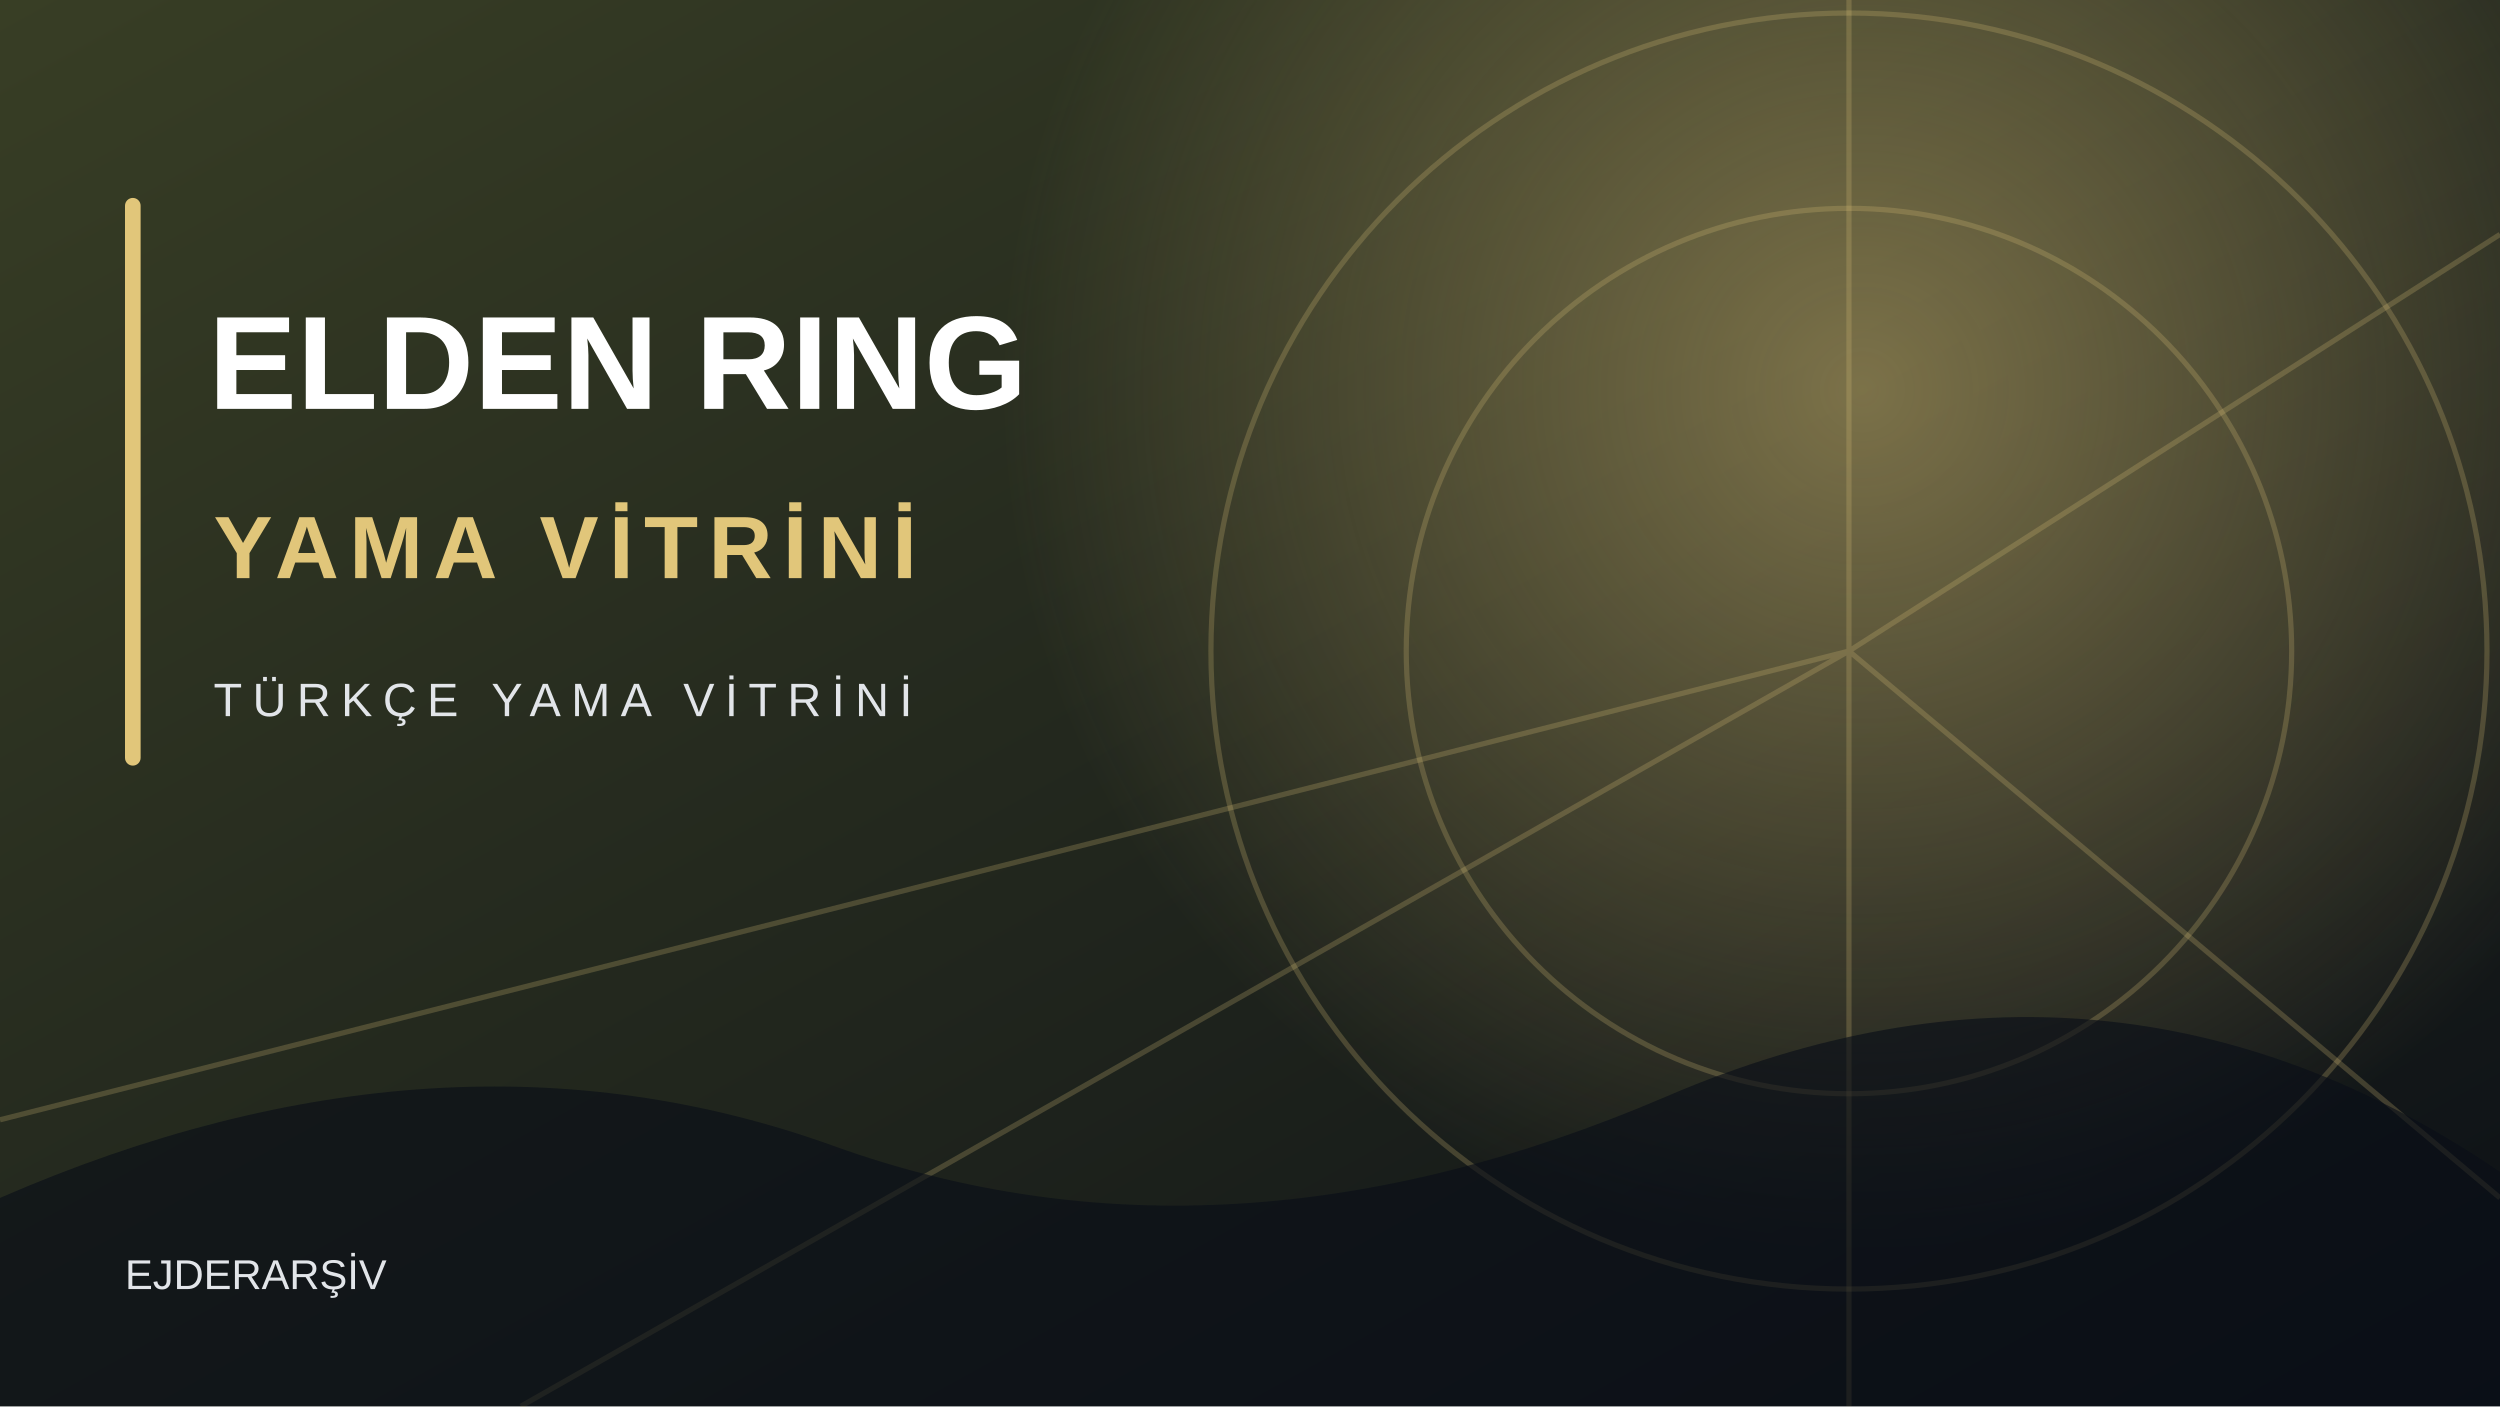
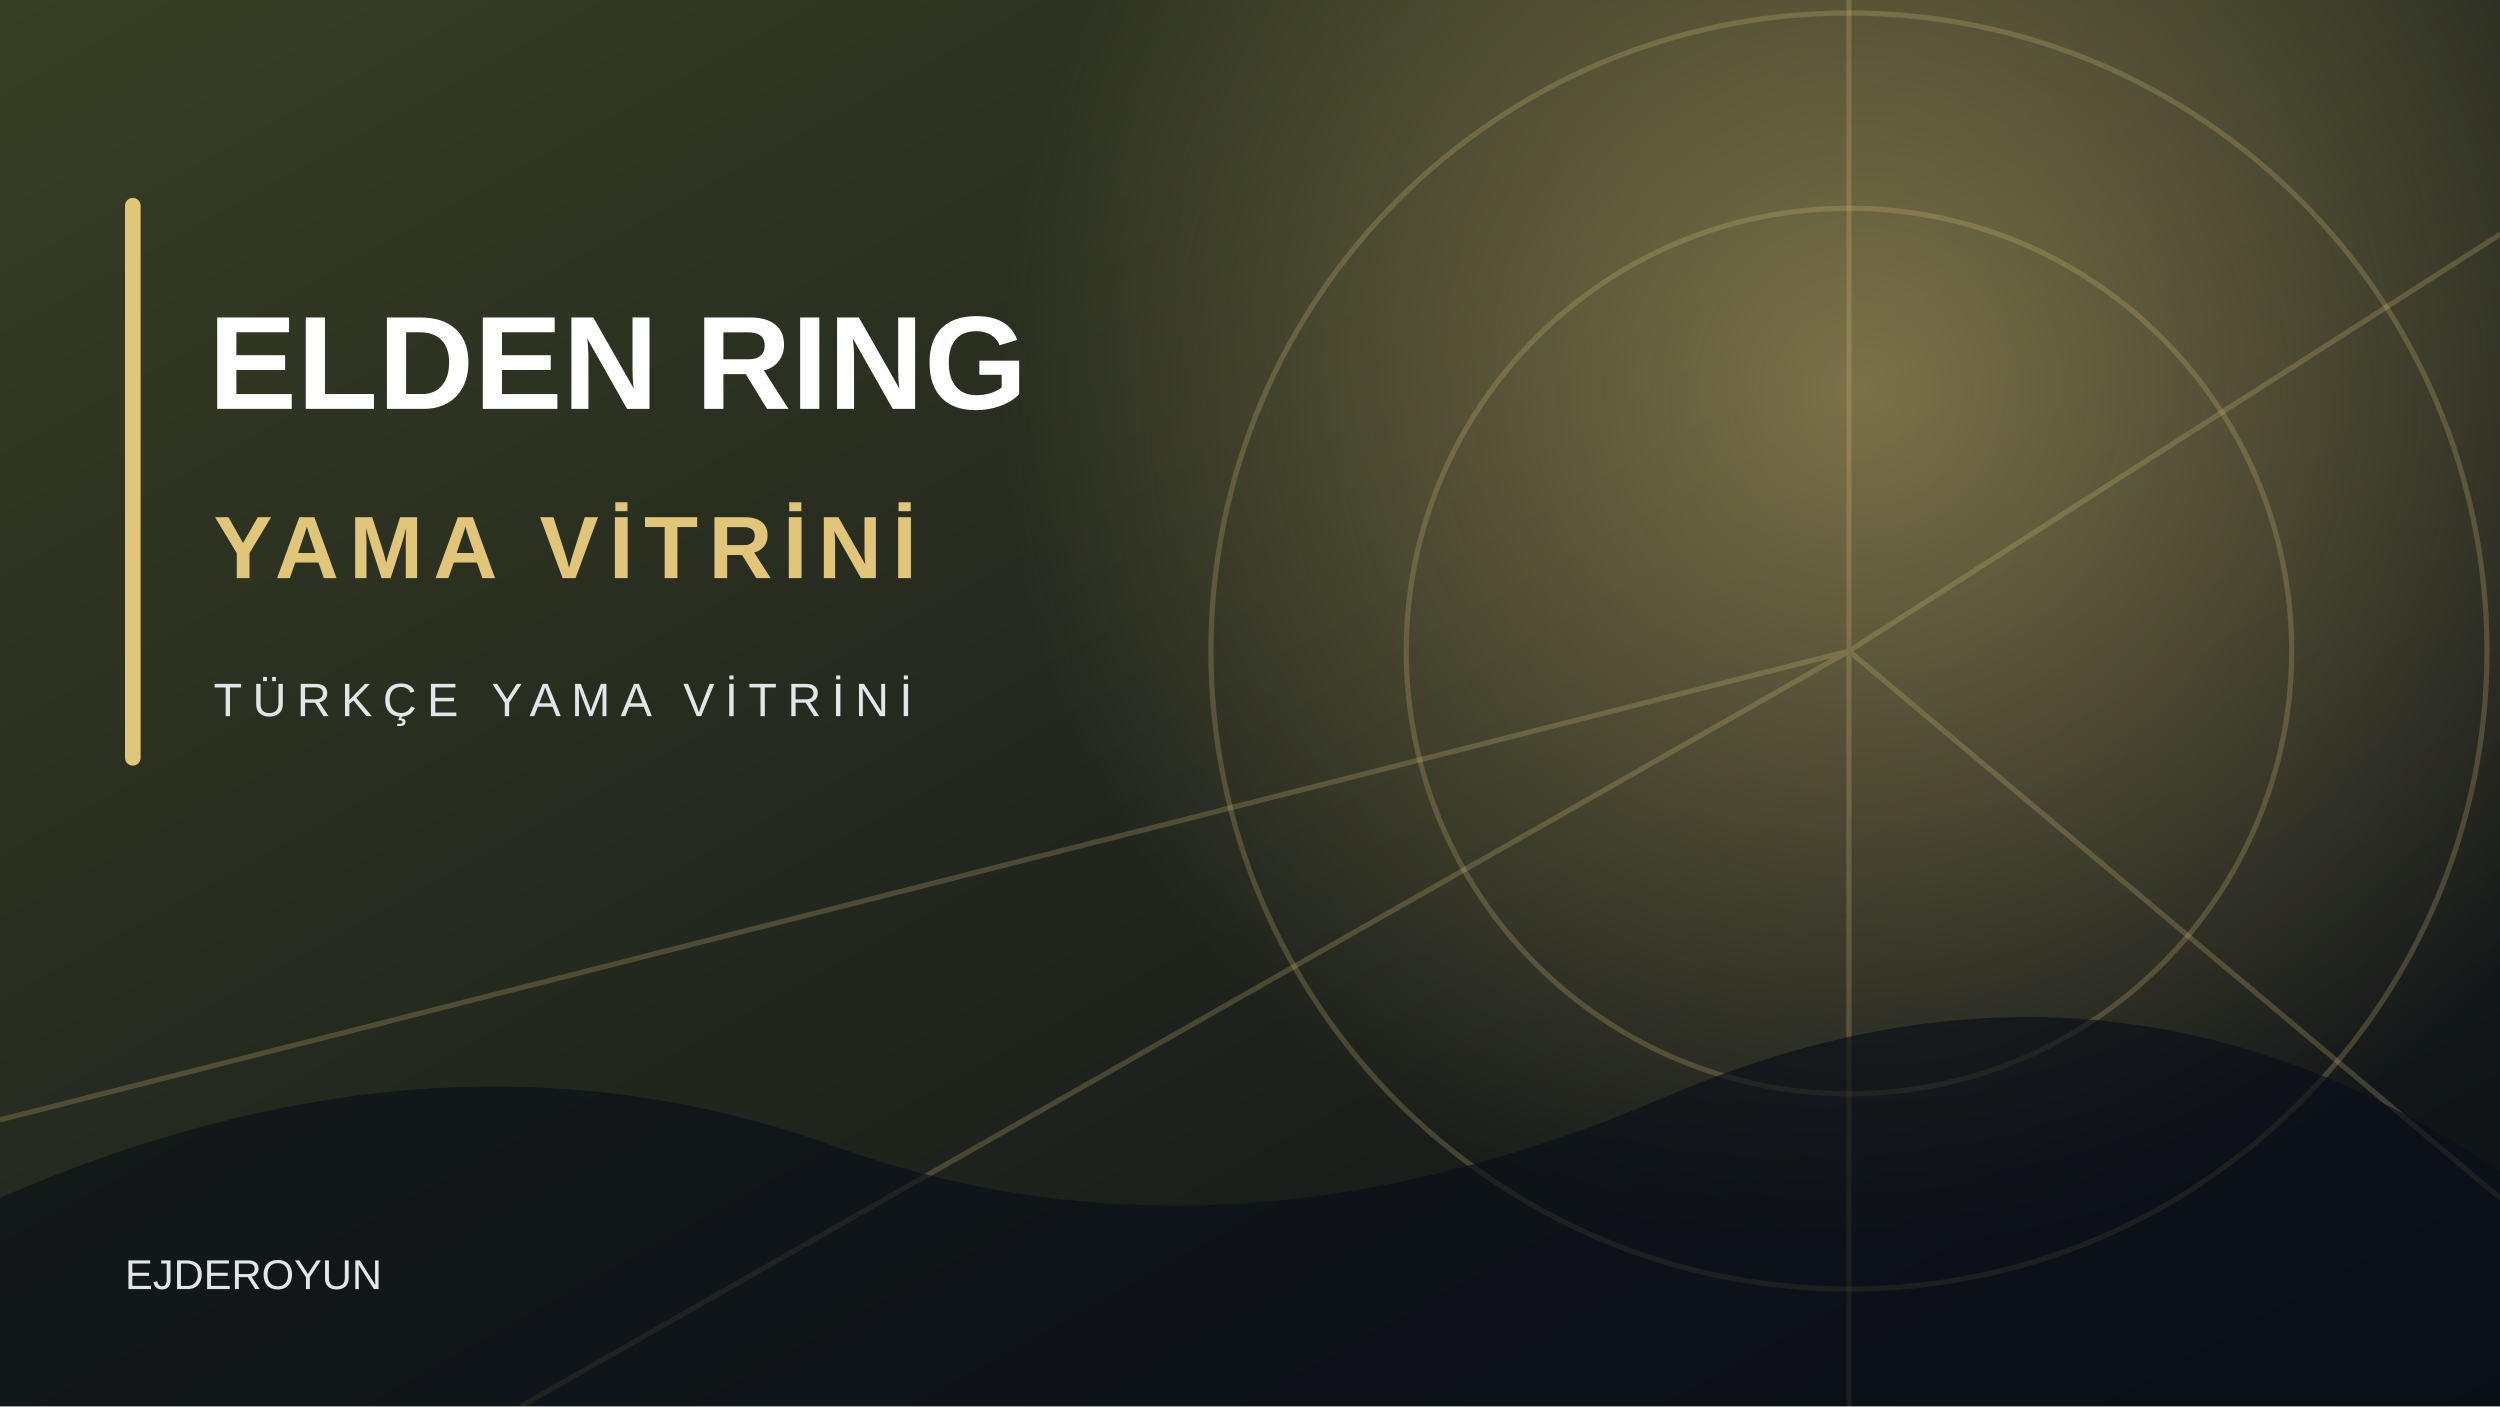
<svg xmlns="http://www.w3.org/2000/svg" viewBox="0 0 960 540" role="img" aria-label="Elden Ring temalı vitrin çizimi">
  <defs>
    <linearGradient id="b" x2="1" y2="1">
      <stop stop-color="#383e25" />
      <stop offset="1" stop-color="#0c1016" />
    </linearGradient>
    <radialGradient id="l">
      <stop stop-color="#e1c67a" stop-opacity=".47" />
      <stop offset="1" stop-color="#e1c67a" stop-opacity="0" />
    </radialGradient>
  </defs>
  <rect width="960" height="540" fill="url(#b)" />
  <circle cx="715" cy="150" r="330" fill="url(#l)" />
  <g fill="none" stroke="#e1c67a" stroke-opacity=".23" stroke-width="2">
    <circle cx="710" cy="250" r="170" />
    <circle cx="710" cy="250" r="245" />
    <path d="M0 430 710 250 960 90M200 540 710 250 960 460M710 0v540" />
  </g>
  <path d="M0 460Q170 386 320 440T640 421T960 450V540H0Z" fill="#090e17" opacity=".65" />
  <rect x="48" y="76" width="6" height="218" rx="3" fill="#e1c67a" />
  <text x="80" y="157" fill="white" font-family="Arial,sans-serif" font-size="51" font-weight="900">ELDEN RING</text>
  <text x="82" y="222" fill="#e1c67a" font-family="Arial,sans-serif" font-size="34" font-weight="800" letter-spacing="4">YAMA VİTRİNİ</text>
  <text x="82" y="275" fill="#e2e5e9" font-family="Arial,sans-serif" font-size="18" letter-spacing="4">TÜRKÇE YAMA VİTRİNİ</text>
-   <text x="48" y="495" fill="#e2e5e9" font-family="Arial,sans-serif" font-size="16">EJDERARŞİV</text>
+   <text x="48" y="495" fill="#e2e5e9" font-family="Arial,sans-serif" font-size="16">EJDEROYUN</text>
</svg>
